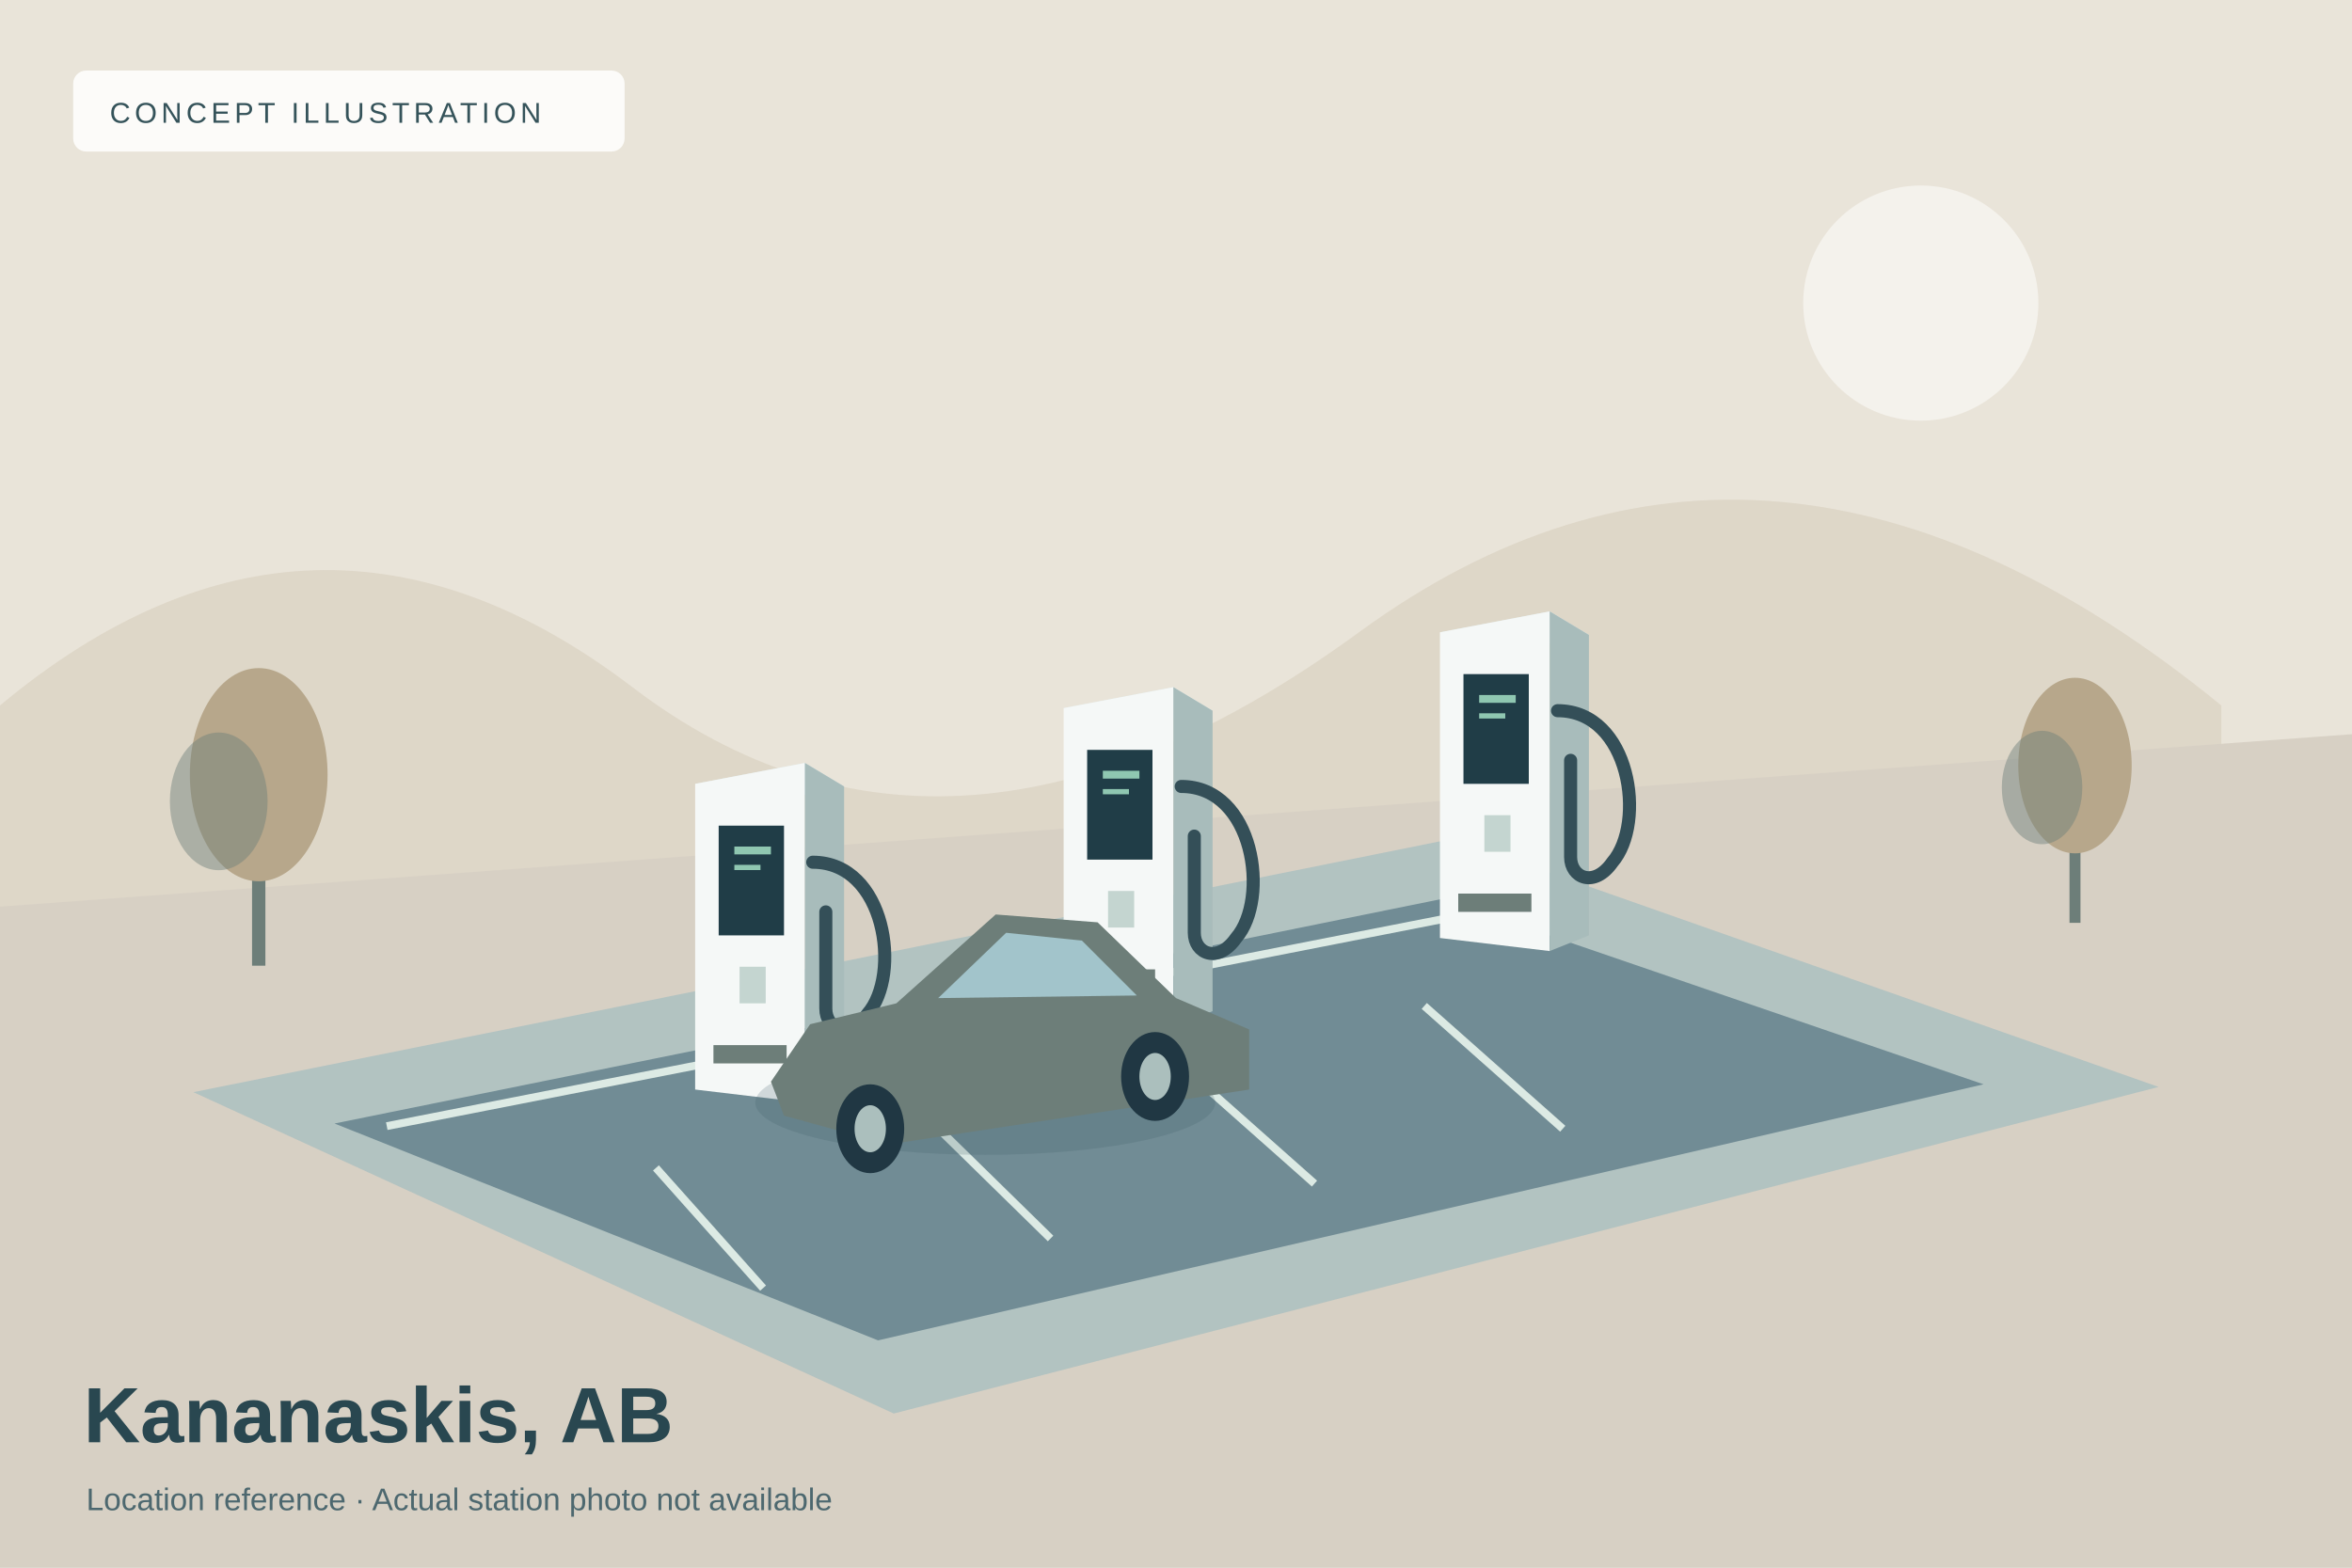
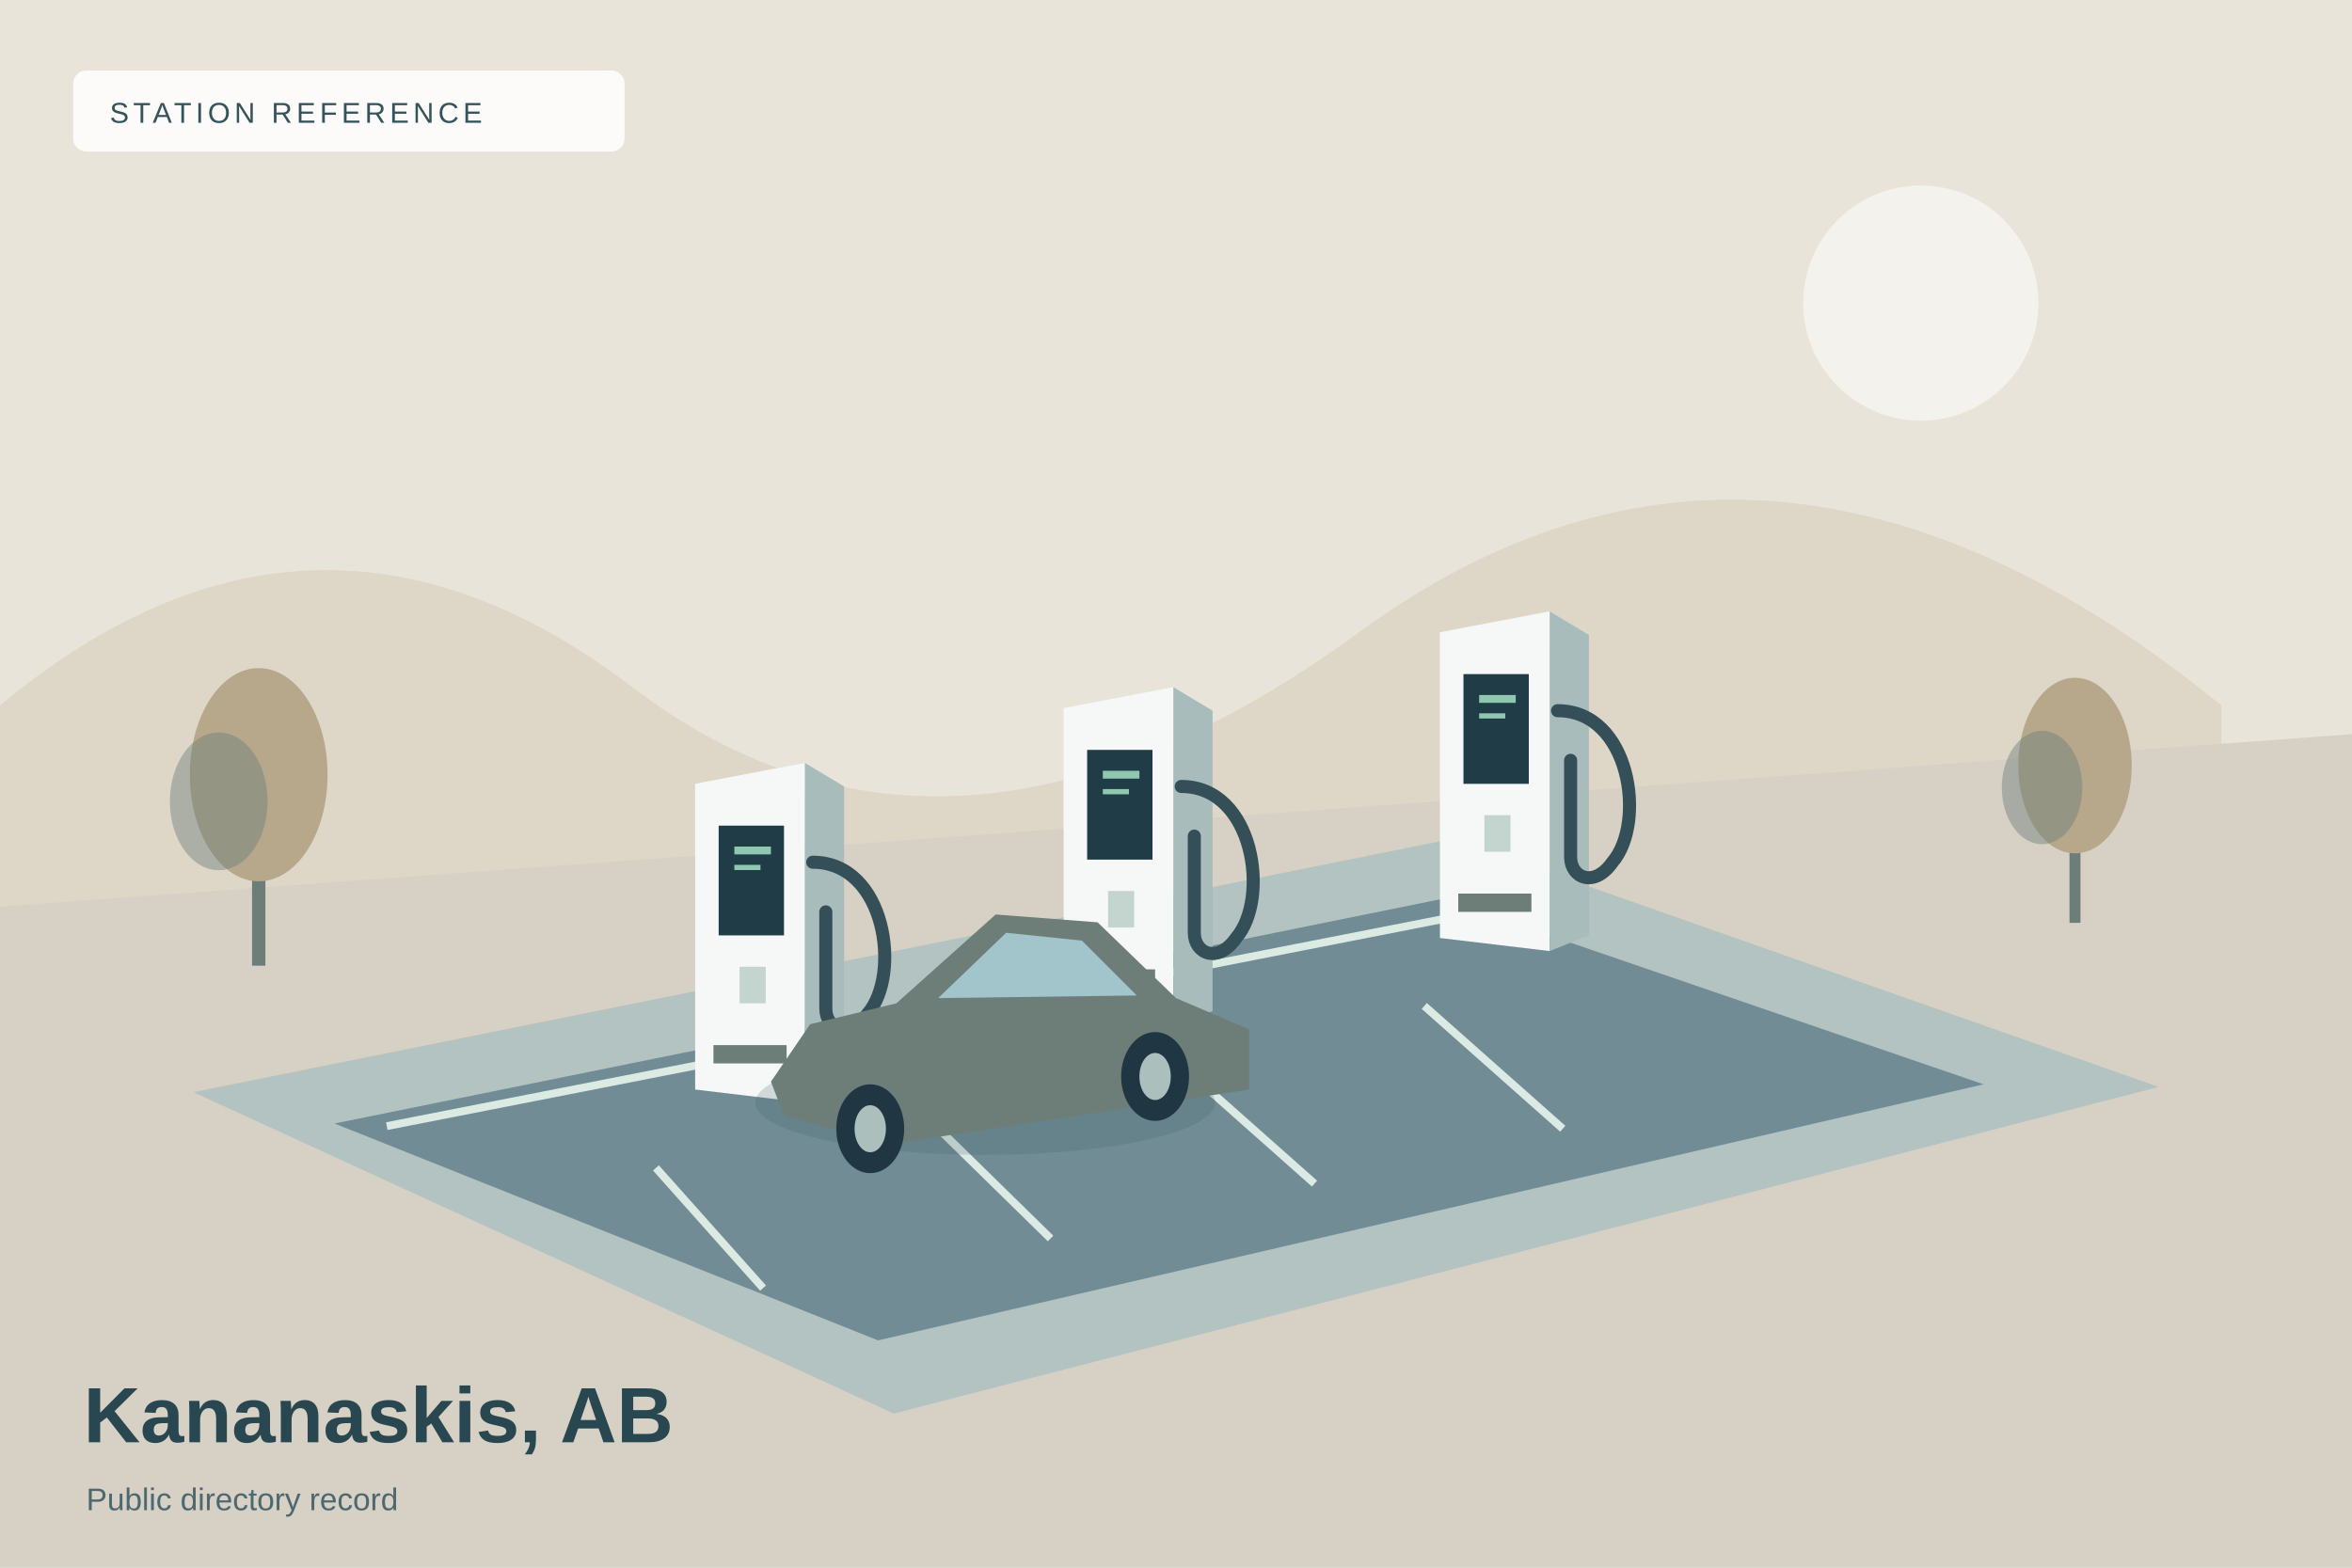
- <svg xmlns="http://www.w3.org/2000/svg" viewBox="0 0 900 600" role="img" aria-label="Concept illustration for Kananaskis, AB; not a photograph of this location">
+ <svg xmlns="http://www.w3.org/2000/svg" viewBox="0 0 900 600" role="img" aria-label="Station reference for Kananaskis, AB">
  <rect width="900" height="600" fill="#e9e4d9" />
  <circle cx="735" cy="116" r="45" fill="#fff" opacity=".5" />
  <path d="M0 270Q120 170 242 263T520 242T850 270V370H0Z" fill="#b7a78b" opacity=".22" />
  <path d="M0 347 900 281v319H0Z" fill="#d7d0c4" />
  <path d="m74 418 482-97 270 95-484 125Z" fill="#a9bfc0" opacity=".8" />
  <path d="m128 430 424-86 207 71-423 98z" fill="#718c95" />
  <path d="m148 431 408-80m-305 96 41 46m61-67 49 48m48-68 53 47m42-68 53 47" fill="none" stroke="#e8f4ec" stroke-width="3" opacity=".9" />
  <g transform="translate(99 305) scale(0.85)">
    <path d="M0 0v76" stroke="#6d7e79" stroke-width="6" />
    <ellipse cx="0" cy="-10" rx="31" ry="48" fill="#b7a78b" />
    <ellipse cx="-18" cy="2" rx="22" ry="31" fill="#6d7e79" opacity=".45" />
  </g>
  <g transform="translate(794 300) scale(0.7)">
    <path d="M0 0v76" stroke="#6d7e79" stroke-width="6" />
    <ellipse cx="0" cy="-10" rx="31" ry="48" fill="#b7a78b" />
    <ellipse cx="-18" cy="2" rx="22" ry="31" fill="#6d7e79" opacity=".45" />
  </g>
  <g transform="translate(266 300)">
    <path d="m0 0 42-8 15 9-42 9z" fill="#dce7e7" />
    <path d="M0 0v117l42 5V-8Z" fill="#f5f8f7" />
    <path d="m42-8 15 9v115l-15 6z" fill="#a8bcbb" />
    <path d="M9 16h25v42H9z" fill="#203d47" />
    <path d="M15 24h14v3H15zm0 7h10v2H15z" fill="#8fc7b1" />
    <path d="M7 100h28v7H7z" fill="#6d7e79" />
    <path d="M45 30c28 0 34 43 21 58-7 10-16 6-16-2V49" fill="none" stroke="#344f58" stroke-width="5" stroke-linecap="round" />
    <path d="M17 70h10v14H17z" fill="#c4d5d0" />
  </g>
  <g transform="translate(407 271)">
    <path d="m0 0 42-8 15 9-42 9z" fill="#dce7e7" />
    <path d="M0 0v117l42 5V-8Z" fill="#f5f8f7" />
    <path d="m42-8 15 9v115l-15 6z" fill="#a8bcbb" />
    <path d="M9 16h25v42H9z" fill="#203d47" />
    <path d="M15 24h14v3H15zm0 7h10v2H15z" fill="#8fc7b1" />
    <path d="M7 100h28v7H7z" fill="#6d7e79" />
    <path d="M45 30c28 0 34 43 21 58-7 10-16 6-16-2V49" fill="none" stroke="#344f58" stroke-width="5" stroke-linecap="round" />
    <path d="M17 70h10v14H17z" fill="#c4d5d0" />
  </g>
  <g transform="translate(551 242)">
    <path d="m0 0 42-8 15 9-42 9z" fill="#dce7e7" />
    <path d="M0 0v117l42 5V-8Z" fill="#f5f8f7" />
    <path d="m42-8 15 9v115l-15 6z" fill="#a8bcbb" />
    <path d="M9 16h25v42H9z" fill="#203d47" />
    <path d="M15 24h14v3H15zm0 7h10v2H15z" fill="#8fc7b1" />
    <path d="M7 100h28v7H7z" fill="#6d7e79" />
    <path d="M45 30c28 0 34 43 21 58-7 10-16 6-16-2V49" fill="none" stroke="#344f58" stroke-width="5" stroke-linecap="round" />
    <path d="M17 70h10v14H17z" fill="#c4d5d0" />
  </g>
  <g transform="translate(377 412)">
    <ellipse cx="0" cy="10" rx="88" ry="20" fill="#3b5963" opacity=".2" />
    <path d="m-82 2 15-22 33-8 38-34 39 3 30 29 28 12v23l-138 21-40-11z" fill="#6d7e79" />
    <path d="m-18-30 26-25 29 3 21 21z" fill="#a2c4cb" />
    <ellipse cx="-44" cy="20" rx="13" ry="17" fill="#203743" />
    <ellipse cx="65" cy="0" rx="13" ry="17" fill="#203743" />
    <ellipse cx="-44" cy="20" rx="6" ry="9" fill="#abbfbd" />
    <ellipse cx="65" cy="0" rx="6" ry="9" fill="#abbfbd" />
  </g>
  <rect x="28" y="27" width="211" height="31" rx="5" fill="#fff" opacity=".85" />
-   <text x="42" y="47" fill="#35535a" font-size="11" font-family="Arial,sans-serif" letter-spacing="1.6">CONCEPT ILLUSTRATION</text>
+   <text x="42" y="47" fill="#35535a" font-size="11" font-family="Arial,sans-serif" letter-spacing="1.6">STATION REFERENCE</text>
  <text x="32" y="552" fill="#294750" font-size="30" font-family="Arial,sans-serif" font-weight="600">Kananaskis, AB</text>
-   <text x="33" y="578" fill="#4d686f" font-size="12" font-family="Arial,sans-serif">Location reference · Actual station photo not available</text>
+   <text x="33" y="578" fill="#4d686f" font-size="12" font-family="Arial,sans-serif">Public directory record</text>
</svg>
